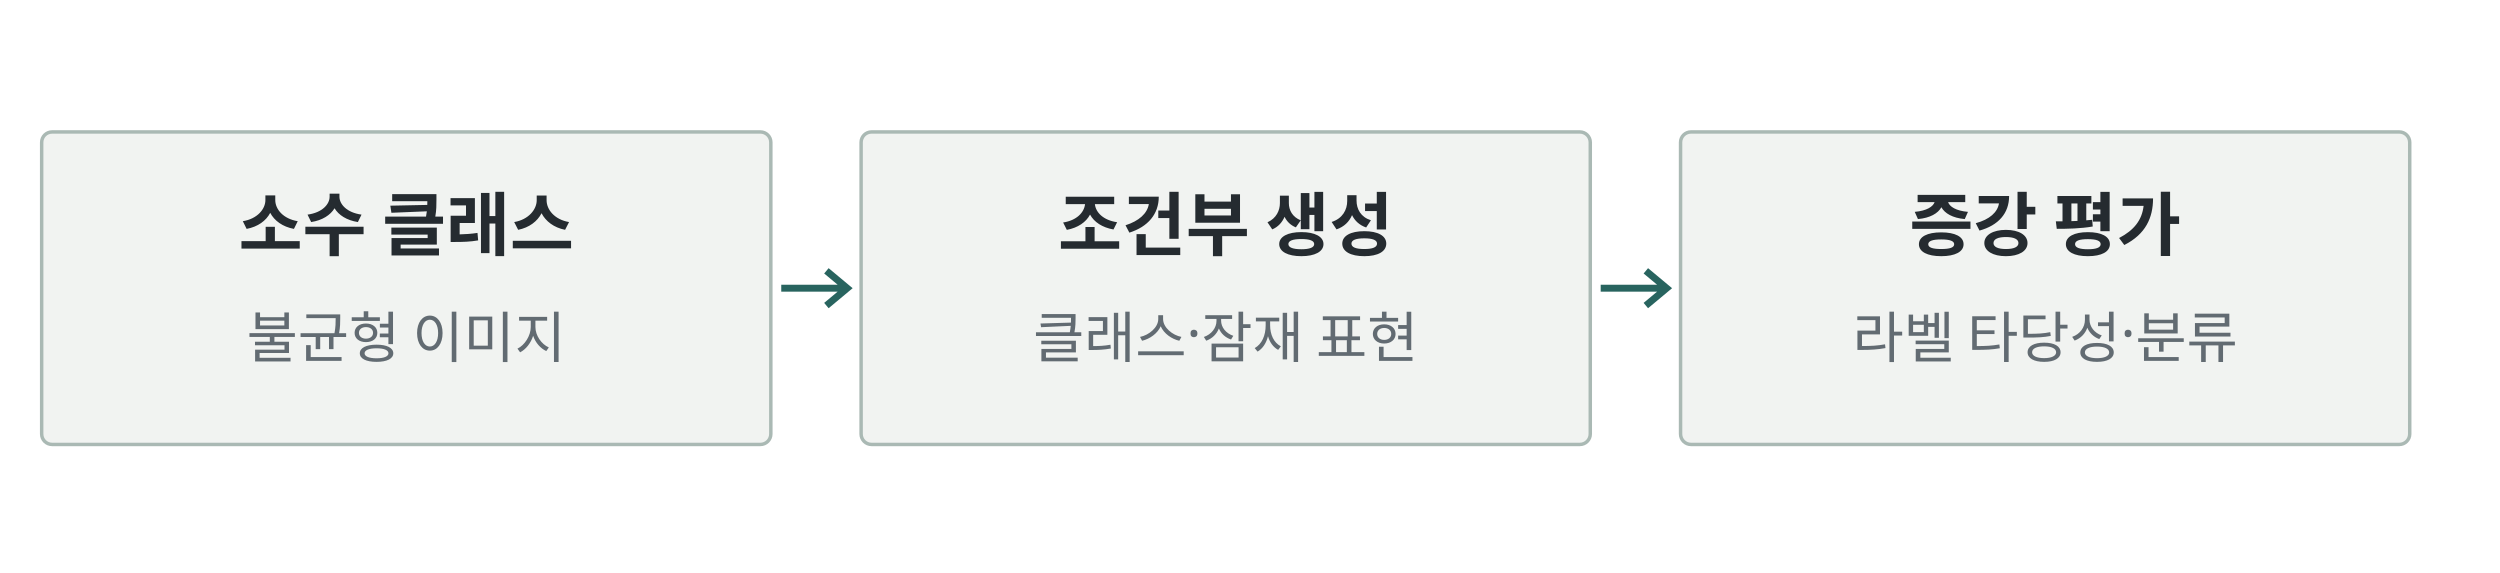
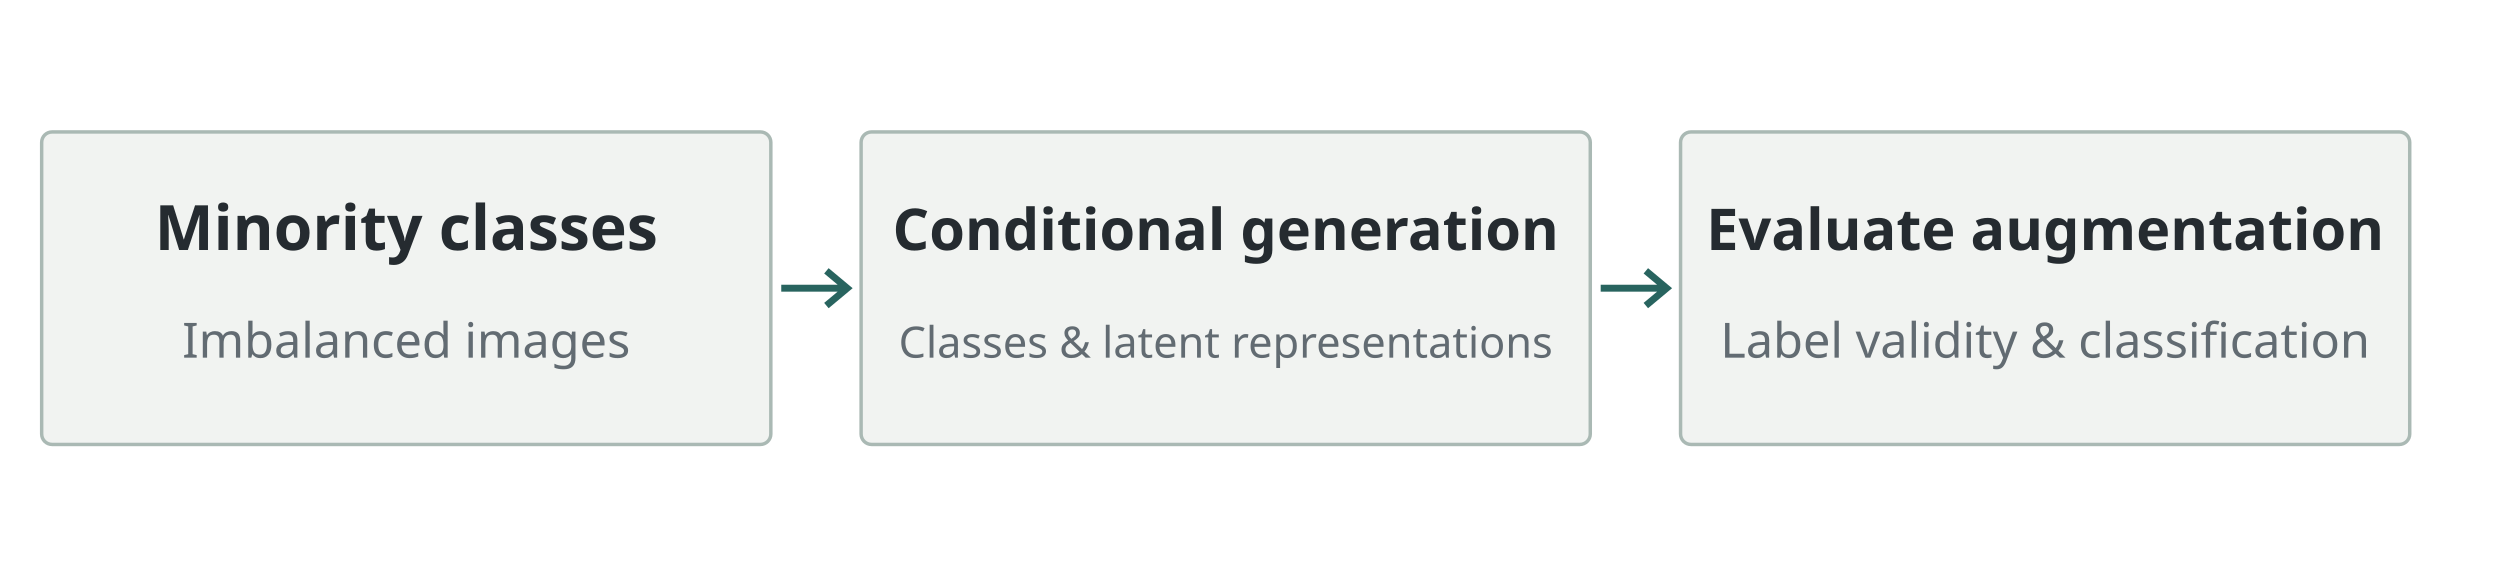
<svg xmlns="http://www.w3.org/2000/svg" viewBox="0 0 720 165">
  <g font-family="system-ui,sans-serif" fill="#252b30">
    <rect x="12" y="38" width="210" height="90" rx="3" fill="#f1f3f1" stroke="#aab9b4" />
-     <text x="117" y="72" text-anchor="middle" font-size="20" font-weight="600">소수 클래스</text>
-     <text x="117" y="103" text-anchor="middle" font-size="16" fill="#626b72">불균형 이미지</text>
+     <text x="117" y="72" text-anchor="middle" font-size="18" font-weight="600">Minority classes</text>
+     <text x="117" y="103" text-anchor="middle" font-size="14" fill="#626b72">Imbalanced images</text>
    <path d="M225 83h19m-6-5 6 5-6 5" fill="none" stroke="#28645f" stroke-width="2" />
    <rect x="248" y="38" width="210" height="90" rx="3" fill="#f1f3f1" stroke="#aab9b4" />
-     <text x="353" y="72" text-anchor="middle" font-size="20" font-weight="600">조건부 생성</text>
-     <text x="353" y="103" text-anchor="middle" font-size="16" fill="#626b72">클래스·잠재 표현</text>
+     <text x="353" y="72" text-anchor="middle" font-size="16.6" font-weight="600">Conditional generation</text>
+     <text x="353" y="103" text-anchor="middle" font-size="12.46" fill="#626b72">Classes &amp; latent representations</text>
    <path d="M461 83h19m-6-5 6 5-6 5" fill="none" stroke="#28645f" stroke-width="2" />
    <rect x="484" y="38" width="210" height="90" rx="3" fill="#f1f3f1" stroke="#aab9b4" />
-     <text x="589" y="72" text-anchor="middle" font-size="20" font-weight="600">증강 평가</text>
-     <text x="589" y="103" text-anchor="middle" font-size="16" fill="#626b72">라벨 타당성·분류</text>
+     <text x="589" y="72" text-anchor="middle" font-size="16.6" font-weight="600">Evaluate augmentation</text>
+     <text x="589" y="103" text-anchor="middle" font-size="14" fill="#626b72">Label validity &amp; classification</text>
  </g>
</svg>
